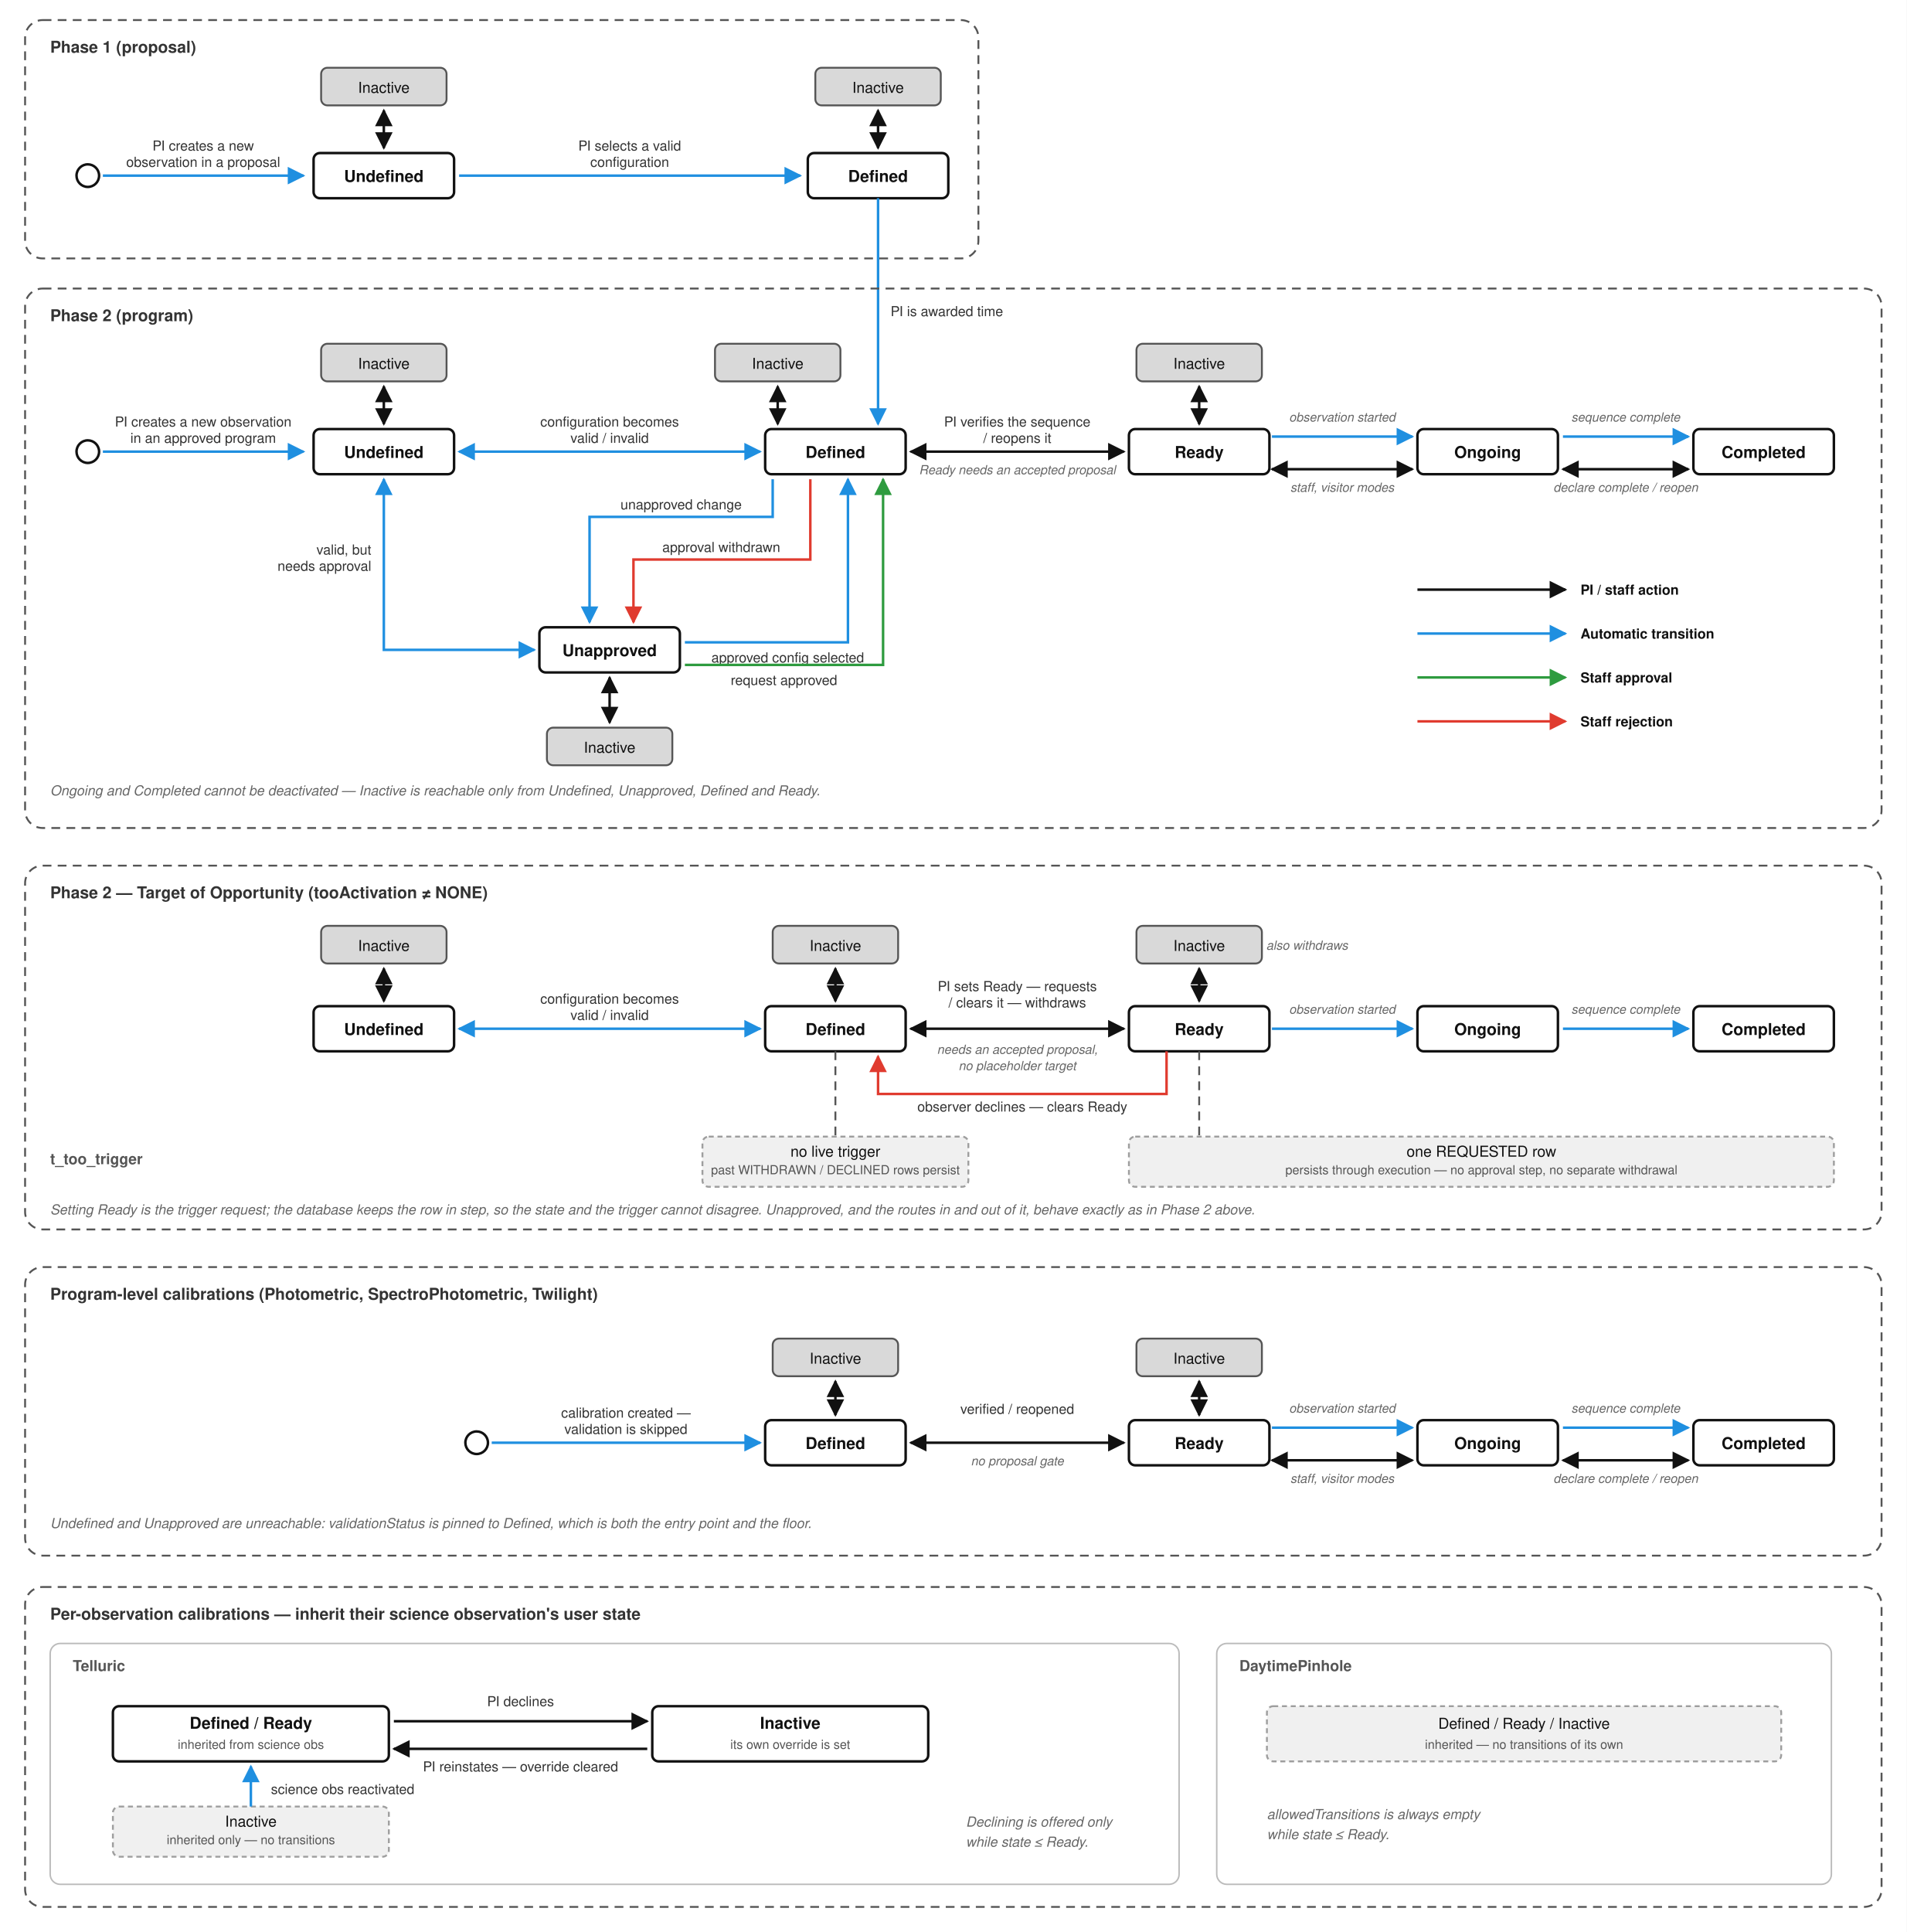
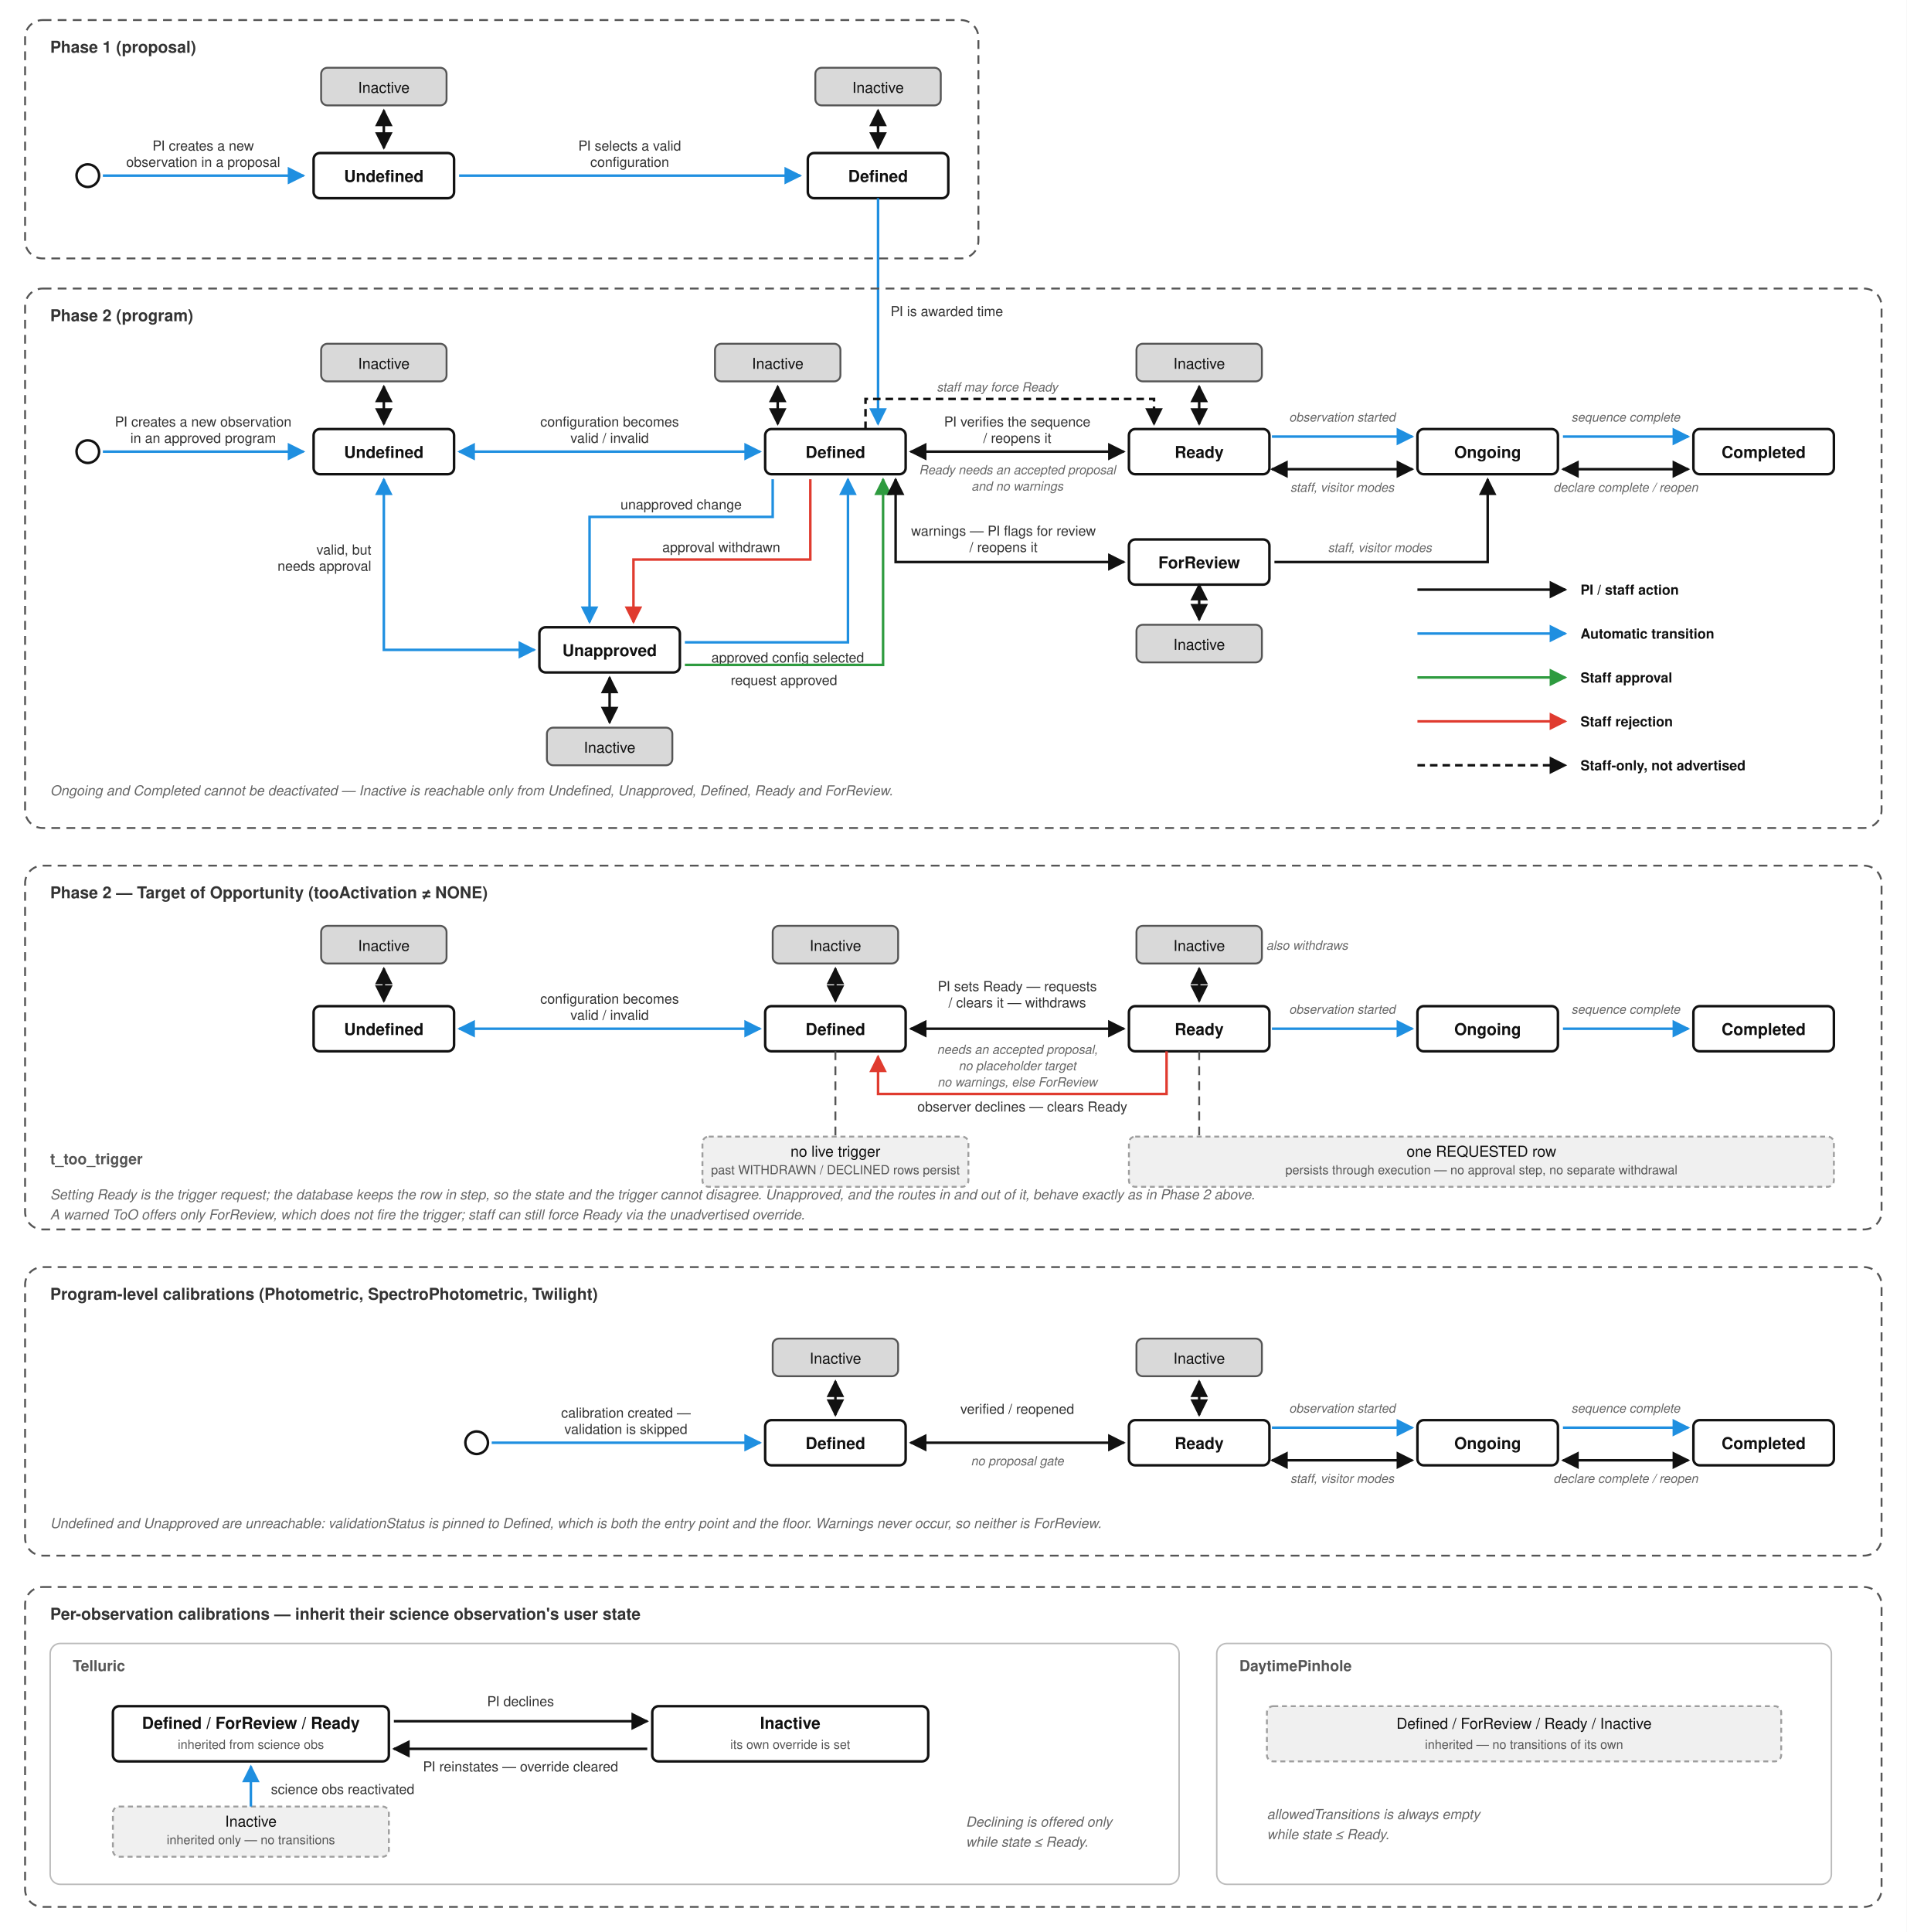
<svg xmlns="http://www.w3.org/2000/svg" viewBox="0 0 1520 1540" width="1520" height="1540" font-family="Helvetica, Arial, sans-serif">
  <defs>
    <marker id="ab-e" viewBox="0 0 10 10" refX="9" refY="5" markerWidth="7" markerHeight="7" orient="auto-start-reverse">
      <path d="M0,0 L10,5 L0,10 z" fill="#111111" />
    </marker>
    <marker id="ab-s" viewBox="0 0 10 10" refX="9" refY="5" markerWidth="7" markerHeight="7" orient="auto-start-reverse">
      <path d="M0,0 L10,5 L0,10 z" fill="#111111" />
    </marker>
    <marker id="au-e" viewBox="0 0 10 10" refX="9" refY="5" markerWidth="7" markerHeight="7" orient="auto-start-reverse">
      <path d="M0,0 L10,5 L0,10 z" fill="#1f8fe0" />
    </marker>
    <marker id="au-s" viewBox="0 0 10 10" refX="9" refY="5" markerWidth="7" markerHeight="7" orient="auto-start-reverse">
      <path d="M0,0 L10,5 L0,10 z" fill="#1f8fe0" />
    </marker>
    <marker id="ag-e" viewBox="0 0 10 10" refX="9" refY="5" markerWidth="7" markerHeight="7" orient="auto-start-reverse">
      <path d="M0,0 L10,5 L0,10 z" fill="#2e9b3f" />
    </marker>
    <marker id="ag-s" viewBox="0 0 10 10" refX="9" refY="5" markerWidth="7" markerHeight="7" orient="auto-start-reverse">
      <path d="M0,0 L10,5 L0,10 z" fill="#2e9b3f" />
    </marker>
    <marker id="ar-e" viewBox="0 0 10 10" refX="9" refY="5" markerWidth="7" markerHeight="7" orient="auto-start-reverse">
      <path d="M0,0 L10,5 L0,10 z" fill="#e03b2f" />
    </marker>
  </defs>
  <style>
    .box    { fill:#ffffff; stroke:#111111; stroke-width:2;   rx:5; }
    .inact  { fill:#d9d9d9; stroke:#555555; stroke-width:1.5; rx:5; }
    .locked { fill:#f0f0f0; stroke:#9e9e9e; stroke-width:1.5; stroke-dasharray:4 3; rx:5; }
    .st     { font-size:13px; fill:#111111; text-anchor:middle; font-weight:600; }
    .si     { font-size:12px; fill:#111111; text-anchor:middle; }
    .sub    { font-size:10px; fill:#555555; text-anchor:middle; }
    .el     { font-size:11px; fill:#333333; text-anchor:middle; }
    .els    { font-size:11px; fill:#333333; text-anchor:start; }
    .ele    { font-size:11px; fill:#333333; text-anchor:end; }
    .note   { font-size:10px; fill:#666666; font-style:italic; text-anchor:middle; }
    .phase  { font-size:13px; fill:#333333; font-weight:700; }
    .grp    { font-size:12px; fill:#555555; font-weight:700; }
    .leg    { font-size:11px; fill:#111111; font-weight:700; text-anchor:start; }
    .foot   { font-size:11px; fill:#666666; font-style:italic; text-anchor:start; }
    .black  { stroke:#111111; stroke-width:2; fill:none; }
+     .dash   { stroke:#111111; stroke-width:2; fill:none; stroke-dasharray:6 4; }
    .blue   { stroke:#1f8fe0; stroke-width:2; fill:none; }
    .green  { stroke:#2e9b3f; stroke-width:2; fill:none; }
    .red    { stroke:#e03b2f; stroke-width:2; fill:none; }
    .cont   { fill:none; stroke:#555555; stroke-width:1.5; stroke-dasharray:7 5; }
    .grpbox { fill:none; stroke:#bbbbbb; stroke-width:1.2; }
  </style>
  <rect x="0" y="0" width="1520" height="1540" fill="#ffffff" />
  <rect class="cont" x="20" y="16" width="760" height="190" rx="14" />
  <text class="phase" x="40" y="42">Phase 1 (proposal)</text>
  <circle cx="70" cy="140" r="9" fill="#ffffff" stroke="#111111" stroke-width="2" />
  <line class="blue" x1="82" y1="140" x2="242" y2="140" marker-end="url(#au-e)" />
  <text class="el" x="162" y="120">PI creates a new</text>
  <text class="el" x="162" y="133">observation in a proposal</text>
  <rect class="inact" x="256" y="54" width="100" height="30" />
  <text class="si" x="306" y="74">Inactive</text>
  <line class="black" x1="306" y1="88" x2="306" y2="118" marker-end="url(#ab-e)" marker-start="url(#ab-s)" />
  <rect class="box" x="250" y="122" width="112" height="36" />
  <text class="st" x="306" y="145">Undefined</text>
  <line class="blue" x1="366" y1="140" x2="638" y2="140" marker-end="url(#au-e)" />
  <text class="el" x="502" y="120">PI selects a valid</text>
  <text class="el" x="502" y="133">configuration</text>
  <rect class="inact" x="650" y="54" width="100" height="30" />
  <text class="si" x="700" y="74">Inactive</text>
  <line class="black" x1="700" y1="88" x2="700" y2="118" marker-end="url(#ab-e)" marker-start="url(#ab-s)" />
  <rect class="box" x="644" y="122" width="112" height="36" />
  <text class="st" x="700" y="145">Defined</text>
  <line class="blue" x1="700" y1="158" x2="700" y2="338" marker-end="url(#au-e)" />
  <text class="els" x="710" y="252">PI is awarded time</text>
  <rect class="cont" x="20" y="230" width="1480" height="430" rx="14" />
  <text class="phase" x="40" y="256">Phase 2 (program)</text>
  <circle cx="70" cy="360" r="9" fill="#ffffff" stroke="#111111" stroke-width="2" />
  <line class="blue" x1="82" y1="360" x2="242" y2="360" marker-end="url(#au-e)" />
  <text class="el" x="162" y="340">PI creates a new observation</text>
  <text class="el" x="162" y="353">in an approved program</text>
  <rect class="inact" x="256" y="274" width="100" height="30" />
  <text class="si" x="306" y="294">Inactive</text>
  <line class="black" x1="306" y1="308" x2="306" y2="338" marker-end="url(#ab-e)" marker-start="url(#ab-s)" />
  <rect class="box" x="250" y="342" width="112" height="36" />
  <text class="st" x="306" y="365">Undefined</text>
  <line class="blue" x1="366" y1="360" x2="606" y2="360" marker-end="url(#au-e)" marker-start="url(#au-s)" />
  <text class="el" x="486" y="340">configuration becomes</text>
  <text class="el" x="486" y="353">valid / invalid</text>
  <rect class="inact" x="570" y="274" width="100" height="30" />
  <text class="si" x="620" y="294">Inactive</text>
  <line class="black" x1="620" y1="308" x2="620" y2="338" marker-end="url(#ab-e)" marker-start="url(#ab-s)" />
  <rect class="box" x="610" y="342" width="112" height="36" />
  <text class="st" x="666" y="365">Defined</text>
  <path class="blue" d="M306,382 L306,518 L426,518" marker-end="url(#au-e)" marker-start="url(#au-s)" />
  <text class="ele" x="296" y="442">valid, but</text>
  <text class="ele" x="296" y="455">needs approval</text>
  <rect class="box" x="430" y="500" width="112" height="36" />
  <text class="st" x="486" y="523">Unapproved</text>
  <line class="black" x1="486" y1="540" x2="486" y2="576" marker-end="url(#ab-e)" marker-start="url(#ab-s)" />
  <rect class="inact" x="436" y="580" width="100" height="30" />
  <text class="si" x="486" y="600">Inactive</text>
  <path class="blue" d="M616,382 L616,412 L470,412 L470,496" marker-end="url(#au-e)" />
  <text class="el" x="543" y="406">unapproved change</text>
  <path class="red" d="M646,382 L646,446 L505,446 L505,496" marker-end="url(#ar-e)" />
  <text class="el" x="575" y="440">approval withdrawn</text>
  <path class="blue" d="M546,512 L676,512 L676,382" marker-end="url(#au-e)" />
  <text class="el" x="628" y="528">approved config selected</text>
  <path class="green" d="M546,530 L704,530 L704,382" marker-end="url(#ag-e)" />
  <text class="el" x="625" y="546">request approved</text>
  <line class="black" x1="726" y1="360" x2="896" y2="360" marker-end="url(#ab-e)" marker-start="url(#ab-s)" />
  <text class="el" x="811" y="340">PI verifies the sequence</text>
  <text class="el" x="811" y="353">/ reopens it</text>
  <text class="note" x="811" y="378">Ready needs an accepted proposal</text>
+   <text class="note" x="811" y="391">and no warnings</text>
  <rect class="inact" x="906" y="274" width="100" height="30" />
  <text class="si" x="956" y="294">Inactive</text>
  <line class="black" x1="956" y1="308" x2="956" y2="338" marker-end="url(#ab-e)" marker-start="url(#ab-s)" />
  <rect class="box" x="900" y="342" width="112" height="36" />
  <text class="st" x="956" y="365">Ready</text>
  <line class="blue" x1="1014" y1="348" x2="1126" y2="348" marker-end="url(#au-e)" />
  <text class="note" x="1070" y="336">observation started</text>
  <line class="black" x1="1014" y1="374" x2="1126" y2="374" marker-end="url(#ab-e)" marker-start="url(#ab-s)" />
  <text class="note" x="1070" y="392">staff, visitor modes</text>
  <rect class="box" x="1130" y="342" width="112" height="36" />
  <text class="st" x="1186" y="365">Ongoing</text>
  <line class="blue" x1="1246" y1="348" x2="1346" y2="348" marker-end="url(#au-e)" />
  <text class="note" x="1296" y="336">sequence complete</text>
  <line class="black" x1="1246" y1="374" x2="1346" y2="374" marker-end="url(#ab-e)" marker-start="url(#ab-s)" />
  <text class="note" x="1296" y="392">declare complete / reopen</text>
  <rect class="box" x="1350" y="342" width="112" height="36" />
  <text class="st" x="1406" y="365">Completed</text>
+   <path class="black" d="M714,382 L714,448 L896,448" marker-end="url(#ab-e)" marker-start="url(#ab-s)" />
+   <text class="el" x="800" y="427">warnings — PI flags for review</text>
+   <text class="el" x="800" y="440">/ reopens it</text>
+   <rect class="box" x="900" y="430" width="112" height="36" />
+   <text class="st" x="956" y="453">ForReview</text>
+   <line class="black" x1="956" y1="466" x2="956" y2="494" marker-end="url(#ab-e)" marker-start="url(#ab-s)" />
+   <rect class="inact" x="906" y="498" width="100" height="30" />
+   <text class="si" x="956" y="518">Inactive</text>
+   <path class="black" d="M1016,448 L1186,448 L1186,382" marker-end="url(#ab-e)" />
+   <text class="note" x="1100" y="440">staff, visitor modes</text>
+   <path class="dash" d="M690,342 L690,318 L920,318 L920,338" marker-end="url(#ab-e)" />
+   <text class="note" x="795" y="312">staff may force Ready</text>
  <line class="black" x1="1130" y1="470" x2="1248" y2="470" marker-end="url(#ab-e)" />
  <text class="leg" x="1260" y="474">PI / staff action</text>
  <line class="blue" x1="1130" y1="505" x2="1248" y2="505" marker-end="url(#au-e)" />
  <text class="leg" x="1260" y="509">Automatic transition</text>
  <line class="green" x1="1130" y1="540" x2="1248" y2="540" marker-end="url(#ag-e)" />
  <text class="leg" x="1260" y="544">Staff approval</text>
  <line class="red" x1="1130" y1="575" x2="1248" y2="575" marker-end="url(#ar-e)" />
  <text class="leg" x="1260" y="579">Staff rejection</text>
-   <text class="foot" x="40" y="634">Ongoing and Completed cannot be deactivated — Inactive is reachable only from Undefined, Unapproved, Defined and Ready.</text>
+   <line class="dash" x1="1130" y1="610" x2="1248" y2="610" marker-end="url(#ab-e)" />
+   <text class="leg" x="1260" y="614">Staff-only, not advertised</text>
+   <text class="foot" x="40" y="634">Ongoing and Completed cannot be deactivated — Inactive is reachable only from Undefined, Unapproved, Defined, Ready and ForReview.</text>
  <rect class="cont" x="20" y="690" width="1480" height="290" rx="14" />
  <text class="phase" x="40" y="716">Phase 2 — Target of Opportunity (tooActivation ≠ NONE)</text>
  <rect class="inact" x="256" y="738" width="100" height="30" />
  <text class="si" x="306" y="758">Inactive</text>
  <line class="black" x1="306" y1="772" x2="306" y2="798" marker-end="url(#ab-e)" marker-start="url(#ab-s)" />
  <rect class="box" x="250" y="802" width="112" height="36" />
  <text class="st" x="306" y="825">Undefined</text>
  <line class="blue" x1="366" y1="820" x2="606" y2="820" marker-end="url(#au-e)" marker-start="url(#au-s)" />
  <text class="el" x="486" y="800">configuration becomes</text>
  <text class="el" x="486" y="813">valid / invalid</text>
  <rect class="inact" x="616" y="738" width="100" height="30" />
  <text class="si" x="666" y="758">Inactive</text>
  <line class="black" x1="666" y1="772" x2="666" y2="798" marker-end="url(#ab-e)" marker-start="url(#ab-s)" />
  <rect class="box" x="610" y="802" width="112" height="36" />
  <text class="st" x="666" y="825">Defined</text>
  <line class="black" x1="726" y1="820" x2="896" y2="820" marker-end="url(#ab-e)" marker-start="url(#ab-s)" />
  <text class="el" x="811" y="790">PI sets Ready — requests</text>
  <text class="el" x="811" y="803">/ clears it — withdraws</text>
  <text class="note" x="811" y="840">needs an accepted proposal,</text>
  <text class="note" x="811" y="853">no placeholder target</text>
+   <text class="note" x="811" y="866">no warnings, else ForReview</text>
  <rect class="inact" x="906" y="738" width="100" height="30" />
  <text class="si" x="956" y="758">Inactive</text>
  <line class="black" x1="956" y1="772" x2="956" y2="798" marker-end="url(#ab-e)" marker-start="url(#ab-s)" />
  <text class="note" x="1042" y="757">also withdraws</text>
  <rect class="box" x="900" y="802" width="112" height="36" />
  <text class="st" x="956" y="825">Ready</text>
  <line class="blue" x1="1014" y1="820" x2="1126" y2="820" marker-end="url(#au-e)" />
  <text class="note" x="1070" y="808">observation started</text>
  <rect class="box" x="1130" y="802" width="112" height="36" />
  <text class="st" x="1186" y="825">Ongoing</text>
  <line class="blue" x1="1246" y1="820" x2="1346" y2="820" marker-end="url(#au-e)" />
  <text class="note" x="1296" y="808">sequence complete</text>
  <rect class="box" x="1350" y="802" width="112" height="36" />
  <text class="st" x="1406" y="825">Completed</text>
  <path class="red" d="M930,838 L930,872 L700,872 L700,842" marker-end="url(#ar-e)" />
  <text class="el" x="815" y="886">observer declines — clears Ready</text>
  <text class="grp" x="40" y="928">t_too_trigger</text>
  <line class="cont" x1="666" y1="838" x2="666" y2="906" />
  <line class="cont" x1="956" y1="838" x2="956" y2="906" />
  <rect class="locked" x="560" y="906" width="212" height="40" />
  <text class="si" x="666" y="922">no live trigger</text>
  <text class="sub" x="666" y="936">past WITHDRAWN / DECLINED rows persist</text>
  <rect class="locked" x="900" y="906" width="562" height="40" />
  <text class="si" x="1181" y="922">one REQUESTED row</text>
  <text class="sub" x="1181" y="936">persists through execution — no approval step, no separate withdrawal</text>
-   <text class="foot" x="40" y="968">Setting Ready is the trigger request; the database keeps the row in step, so the state and the trigger cannot disagree. Unapproved, and the routes in and out of it, behave exactly as in Phase 2 above.</text>
+   <text class="foot" x="40" y="956">Setting Ready is the trigger request; the database keeps the row in step, so the state and the trigger cannot disagree. Unapproved, and the routes in and out of it, behave exactly as in Phase 2 above.</text>
+   <text class="foot" x="40" y="972">A warned ToO offers only ForReview, which does not fire the trigger; staff can still force Ready via the unadvertised override.</text>
  <rect class="cont" x="20" y="1010" width="1480" height="230" rx="14" />
  <text class="phase" x="40" y="1036">Program-level calibrations (Photometric, SpectroPhotometric, Twilight)</text>
  <circle cx="380" cy="1150" r="9" fill="#ffffff" stroke="#111111" stroke-width="2" />
  <line class="blue" x1="392" y1="1150" x2="606" y2="1150" marker-end="url(#au-e)" />
  <text class="el" x="499" y="1130">calibration created —</text>
  <text class="el" x="499" y="1143">validation is skipped</text>
  <rect class="inact" x="616" y="1067" width="100" height="30" />
  <text class="si" x="666" y="1087">Inactive</text>
  <line class="black" x1="666" y1="1101" x2="666" y2="1128" marker-end="url(#ab-e)" marker-start="url(#ab-s)" />
  <rect class="box" x="610" y="1132" width="112" height="36" />
  <text class="st" x="666" y="1155">Defined</text>
  <line class="black" x1="726" y1="1150" x2="896" y2="1150" marker-end="url(#ab-e)" marker-start="url(#ab-s)" />
  <text class="el" x="811" y="1127">verified / reopened</text>
  <text class="note" x="811" y="1168">no proposal gate</text>
  <rect class="inact" x="906" y="1067" width="100" height="30" />
  <text class="si" x="956" y="1087">Inactive</text>
  <line class="black" x1="956" y1="1101" x2="956" y2="1128" marker-end="url(#ab-e)" marker-start="url(#ab-s)" />
  <rect class="box" x="900" y="1132" width="112" height="36" />
  <text class="st" x="956" y="1155">Ready</text>
  <line class="blue" x1="1014" y1="1138" x2="1126" y2="1138" marker-end="url(#au-e)" />
  <text class="note" x="1070" y="1126">observation started</text>
  <line class="black" x1="1014" y1="1164" x2="1126" y2="1164" marker-end="url(#ab-e)" marker-start="url(#ab-s)" />
  <text class="note" x="1070" y="1182">staff, visitor modes</text>
  <rect class="box" x="1130" y="1132" width="112" height="36" />
  <text class="st" x="1186" y="1155">Ongoing</text>
  <line class="blue" x1="1246" y1="1138" x2="1346" y2="1138" marker-end="url(#au-e)" />
  <text class="note" x="1296" y="1126">sequence complete</text>
  <line class="black" x1="1246" y1="1164" x2="1346" y2="1164" marker-end="url(#ab-e)" marker-start="url(#ab-s)" />
  <text class="note" x="1296" y="1182">declare complete / reopen</text>
  <rect class="box" x="1350" y="1132" width="112" height="36" />
  <text class="st" x="1406" y="1155">Completed</text>
-   <text class="foot" x="40" y="1218">Undefined and Unapproved are unreachable: validationStatus is pinned to Defined, which is both the entry point and the floor.</text>
+   <text class="foot" x="40" y="1218">Undefined and Unapproved are unreachable: validationStatus is pinned to Defined, which is both the entry point and the floor. Warnings never occur, so neither is ForReview.</text>
  <rect class="cont" x="20" y="1265" width="1480" height="255" rx="14" />
  <text class="phase" x="40" y="1291">Per-observation calibrations — inherit their science observation's user state</text>
  <rect class="grpbox" x="40" y="1310" width="900" height="192" rx="8" />
  <text class="grp" x="58" y="1332">Telluric</text>
  <rect class="box" x="90" y="1360" width="220" height="44" />
-   <text class="st" x="200" y="1378">Defined / Ready</text>
+   <text class="st" x="200" y="1378">Defined / ForReview / Ready</text>
  <text class="sub" x="200" y="1394">inherited from science obs</text>
  <line class="black" x1="314" y1="1372" x2="516" y2="1372" marker-end="url(#ab-e)" />
  <text class="el" x="415" y="1360">PI declines</text>
  <line class="black" x1="516" y1="1394" x2="314" y2="1394" marker-end="url(#ab-e)" />
  <text class="el" x="415" y="1412">PI reinstates — override cleared</text>
  <rect class="box" x="520" y="1360" width="220" height="44" />
  <text class="st" x="630" y="1378">Inactive</text>
  <text class="sub" x="630" y="1394">its own override is set</text>
  <rect class="locked" x="90" y="1440" width="220" height="40" />
  <text class="si" x="200" y="1456">Inactive</text>
  <text class="sub" x="200" y="1470">inherited only — no transitions</text>
  <line class="blue" x1="200" y1="1440" x2="200" y2="1408" marker-end="url(#au-e)" />
  <text class="els" x="216" y="1430">science obs reactivated</text>
  <text class="foot" x="770" y="1456">Declining is offered only</text>
  <text class="foot" x="770" y="1472">while state ≤ Ready.</text>
  <rect class="grpbox" x="970" y="1310" width="490" height="192" rx="8" />
  <text class="grp" x="988" y="1332">DaytimePinhole</text>
  <rect class="locked" x="1010" y="1360" width="410" height="44" />
-   <text class="si" x="1215" y="1378">Defined / Ready / Inactive</text>
+   <text class="si" x="1215" y="1378">Defined / ForReview / Ready / Inactive</text>
  <text class="sub" x="1215" y="1394">inherited — no transitions of its own</text>
  <text class="foot" x="1010" y="1450">allowedTransitions is always empty</text>
  <text class="foot" x="1010" y="1466">while state ≤ Ready.</text>
</svg>
